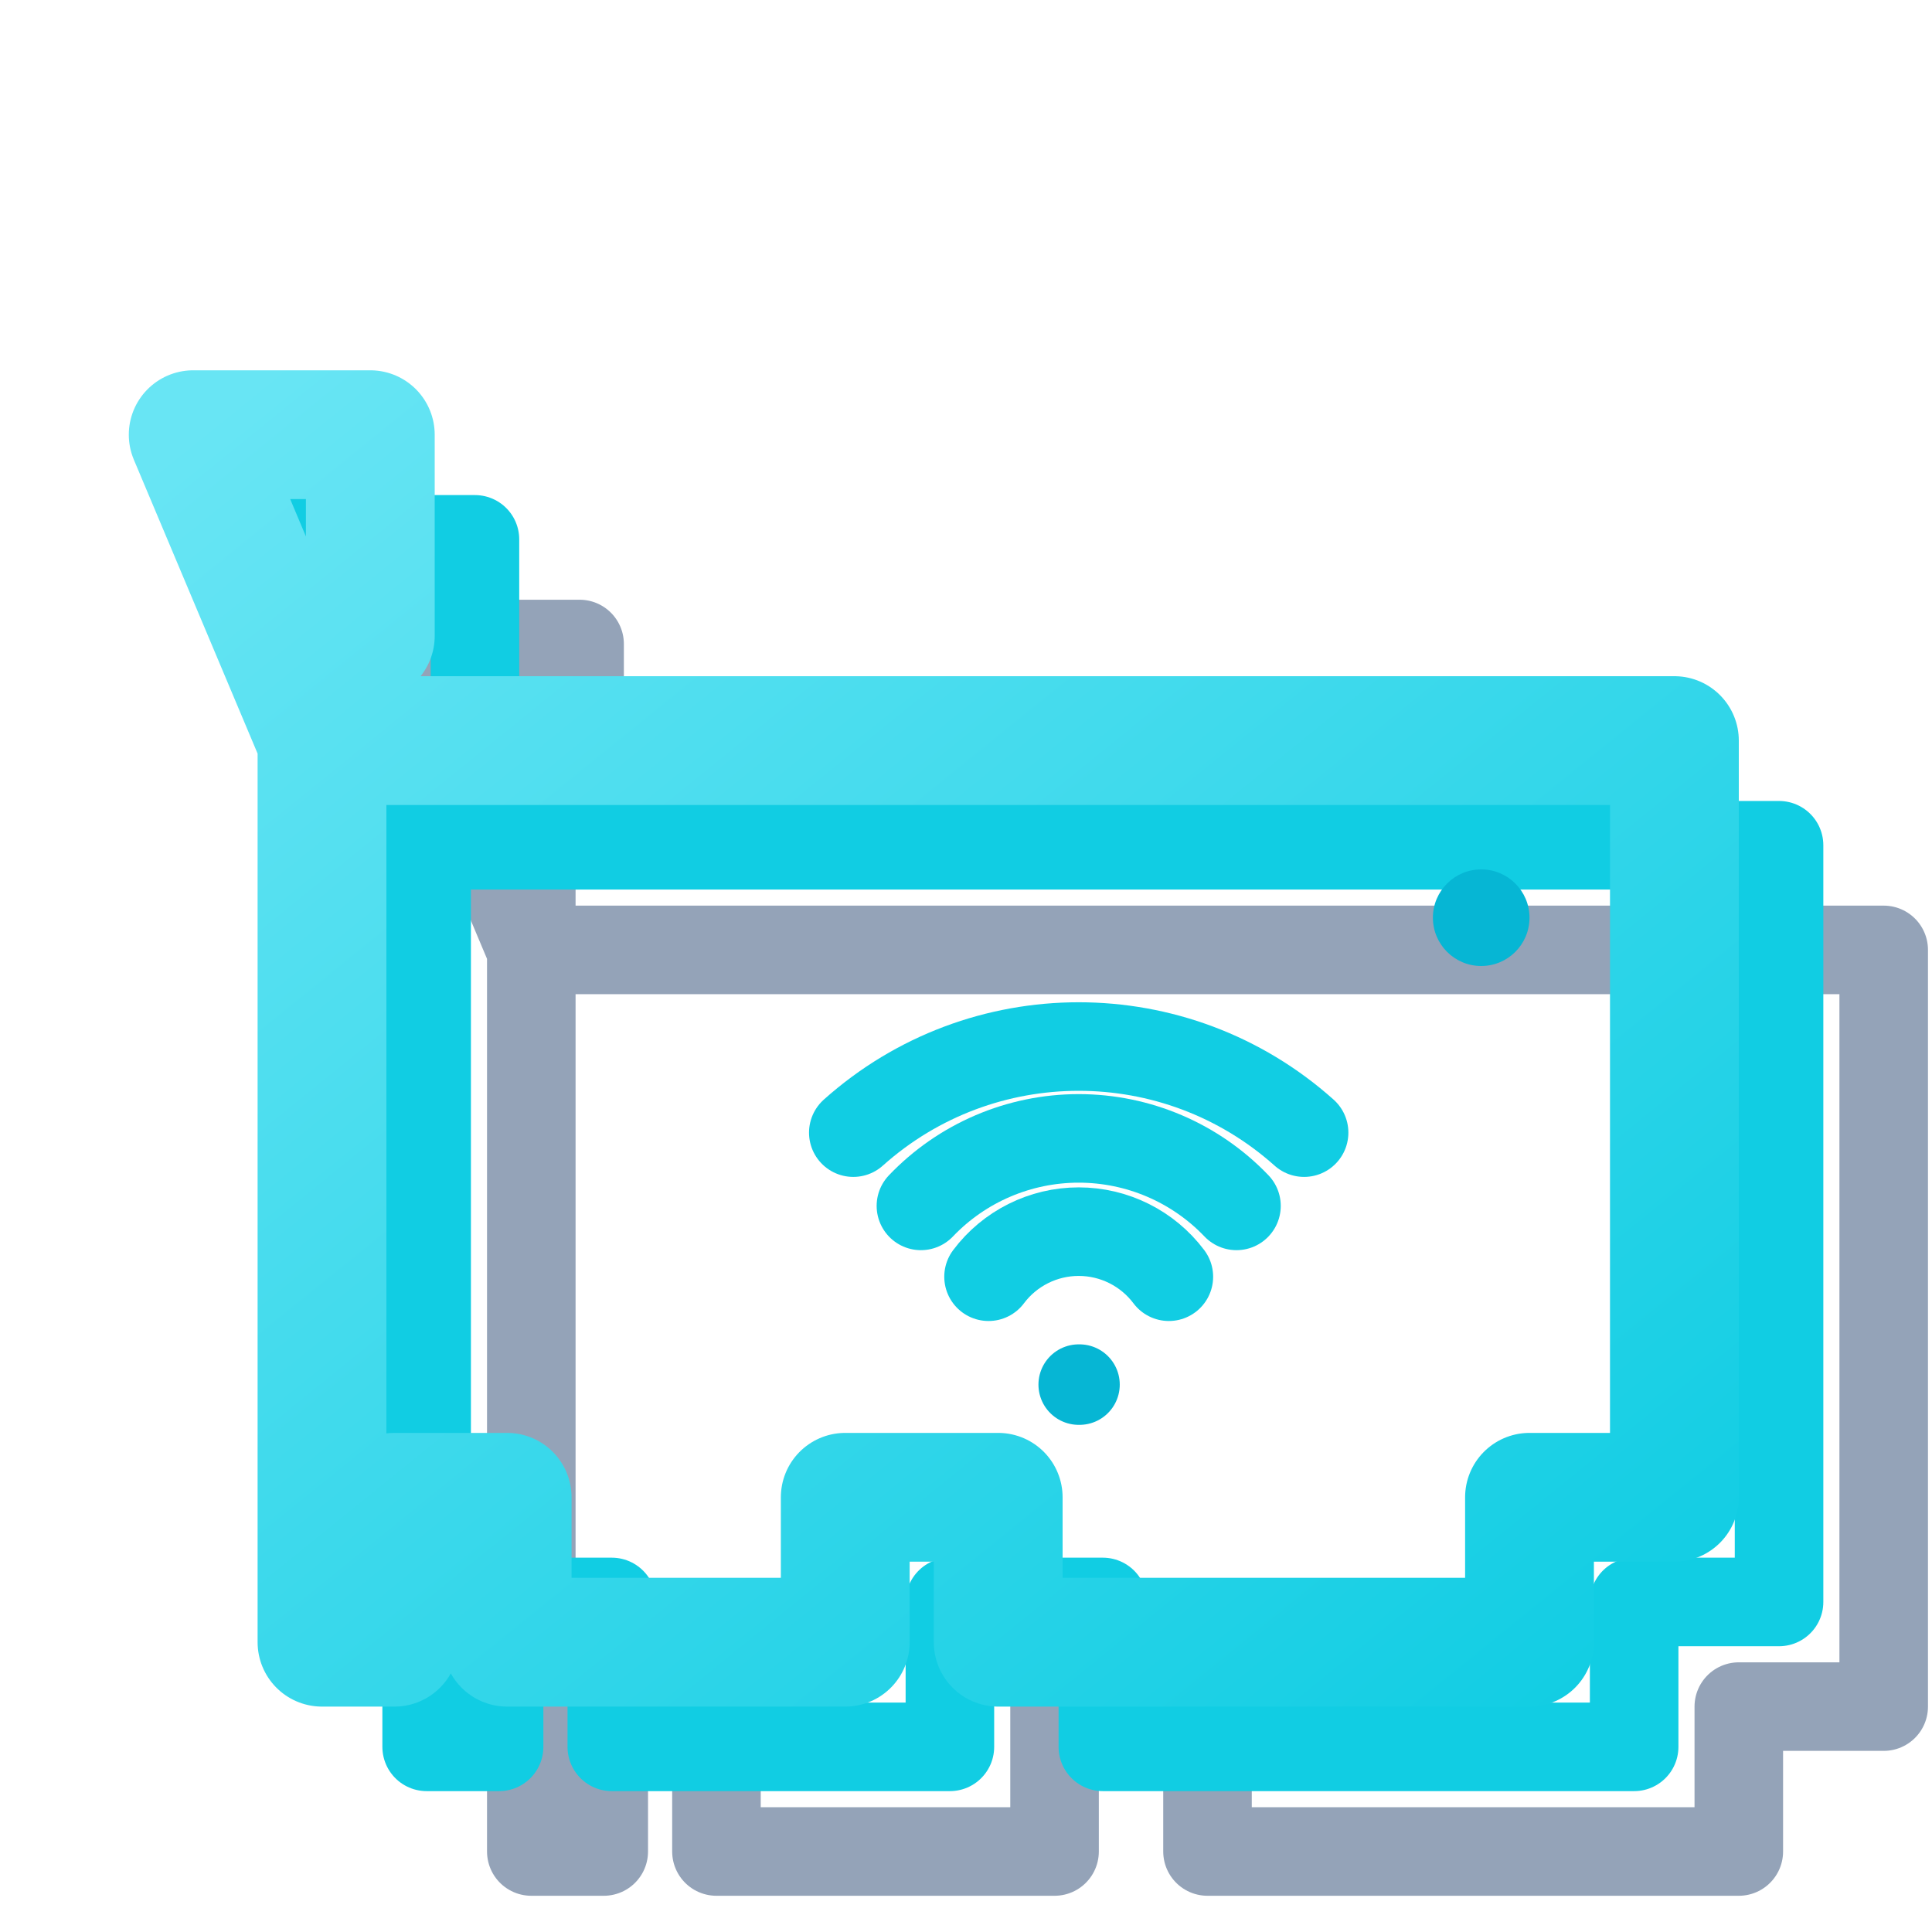
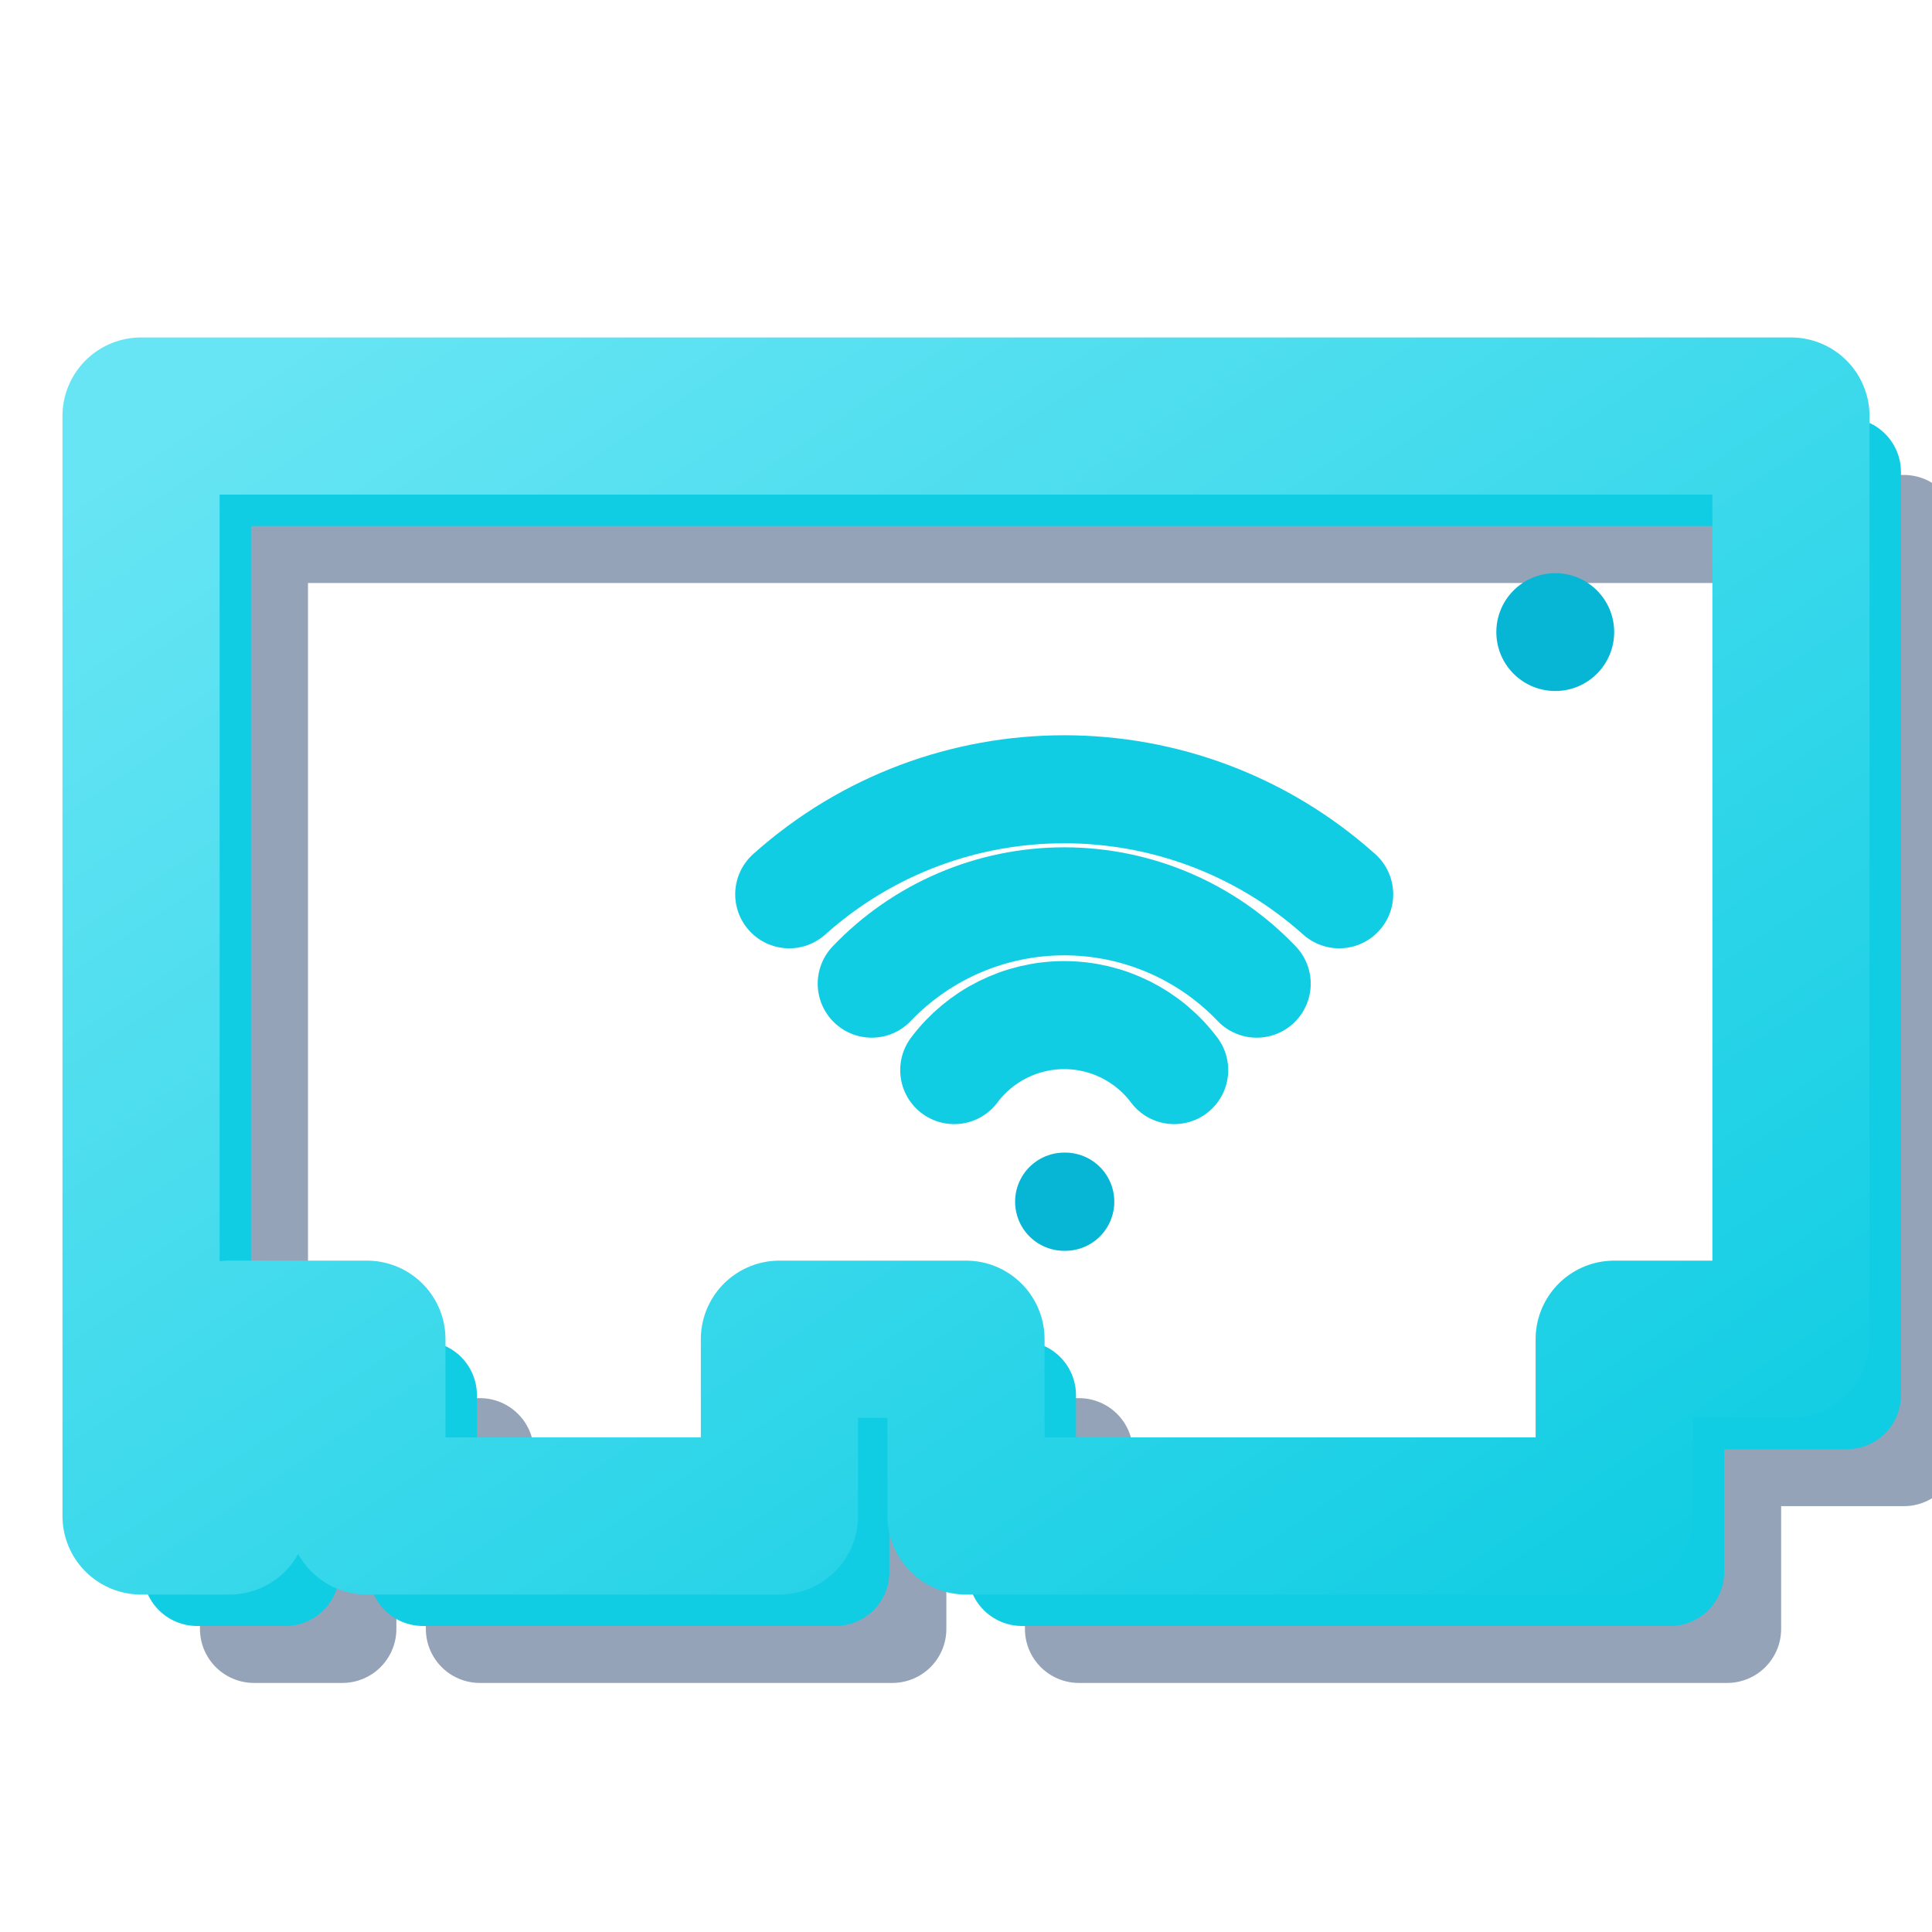
<svg xmlns="http://www.w3.org/2000/svg" viewBox="0 0 24 24" width="24" height="24" fill="none" stroke-linecap="round" stroke-linejoin="round" fill-opacity="0">
  <defs>
    <linearGradient id="ngnddiagg1networkadapters" x1="0" y1="0" x2="1" y2="1">
      <stop offset="0%" stop-color="#68E5F4" />
      <stop offset="100%" stop-color="#11CDE3" />
    </linearGradient>
  </defs>
-   <g transform="translate(2.6 2.6)">
-     <path d="M2.4 5.4 H4.6 V7.9 H4 V9.2 H20.8 V18.6 H19 V20.4 H12.4 V18.6 H10.5 V20.4 H6.3 V18.6 H4.9 V20.4 H4 V9.2 Z" stroke="#94A3B8" stroke-width="1.1" />
+   <g transform="translate(-3.128 -6.056) scale(1.22)">
+     <g transform="translate(1.15 1.15)">
+       <path d="M4 9.2 H20.8 V18.6 H19 V20.4 H12.4 V18.6 H10.5 V20.4 H6.3 V18.6 H4.9 V20.4 H4 V9.2 Z" stroke="#94A3B8" stroke-width="1.1" />
+     </g>
+     <g transform="translate(0.57 0.57)">
+       <path d="M4 9.2 H20.8 V18.6 H19 V20.4 H12.4 V18.6 H10.5 V20.4 H6.3 V18.6 H4.9 V20.4 H4 V9.2 Z" stroke="#11CDE3" stroke-width="1.1" />
+     </g>
+     <path d="M4 9.2 H20.8 V18.6 H19 V20.4 H12.4 V18.6 H10.5 V20.4 H6.3 V18.6 H4.9 V20.4 H4 V9.2 Z" stroke="url(#ngnddiagg1networkadapters)" stroke-width="1.6" />
+     <path d="M10.6 14.07 a4.2 4.2 0 0 1 5.6 0" stroke="#11CDE3" stroke-width="1.1" />
+     <path d="M11.44 14.98 a2.71 2.71 0 0 1 3.92 0" stroke="#11CDE3" stroke-width="1.1" />
+     <path d="M12.28 15.86 a1.4 1.4 0 0 1 2.24 0" stroke="#11CDE3" stroke-width="1.1" />
+     <path d="M13.4 17.2 h.01" stroke="#06B6D4" stroke-width="1" />
+     <circle cx="18.4" cy="11.4" r="0.6" fill="#06B6D4" fill-opacity="1" />
  </g>
-   <g transform="translate(1.3 1.3)">
-     <path d="M2.4 5.4 H4.6 V7.9 H4 V9.2 H20.8 V18.6 H19 V20.4 H12.4 V18.6 H10.5 V20.4 H6.3 V18.6 H4.9 V20.4 H4 V9.2 Z" stroke="#11CDE3" stroke-width="1.1" />
-   </g>
-   <path d="M2.4 5.4 H4.6 V7.9 H4 V9.2 H20.8 V18.6 H19 V20.4 H12.4 V18.6 H10.5 V20.4 H6.3 V18.6 H4.9 V20.4 H4 V9.2 Z" stroke="url(#ngnddiagg1networkadapters)" stroke-width="1.6" />
-   <path d="M10.6 14.07 a4.2 4.2 0 0 1 5.6 0" stroke="#11CDE3" stroke-width="1.1" />
-   <path d="M11.44 14.98 a2.71 2.71 0 0 1 3.92 0" stroke="#11CDE3" stroke-width="1.1" />
-   <path d="M12.28 15.86 a1.4 1.4 0 0 1 2.24 0" stroke="#11CDE3" stroke-width="1.1" />
-   <path d="M13.4 17.2 h.01" stroke="#06B6D4" stroke-width="1" />
-   <circle cx="18.4" cy="11.4" r="0.6" fill="#06B6D4" fill-opacity="1" />
</svg>
